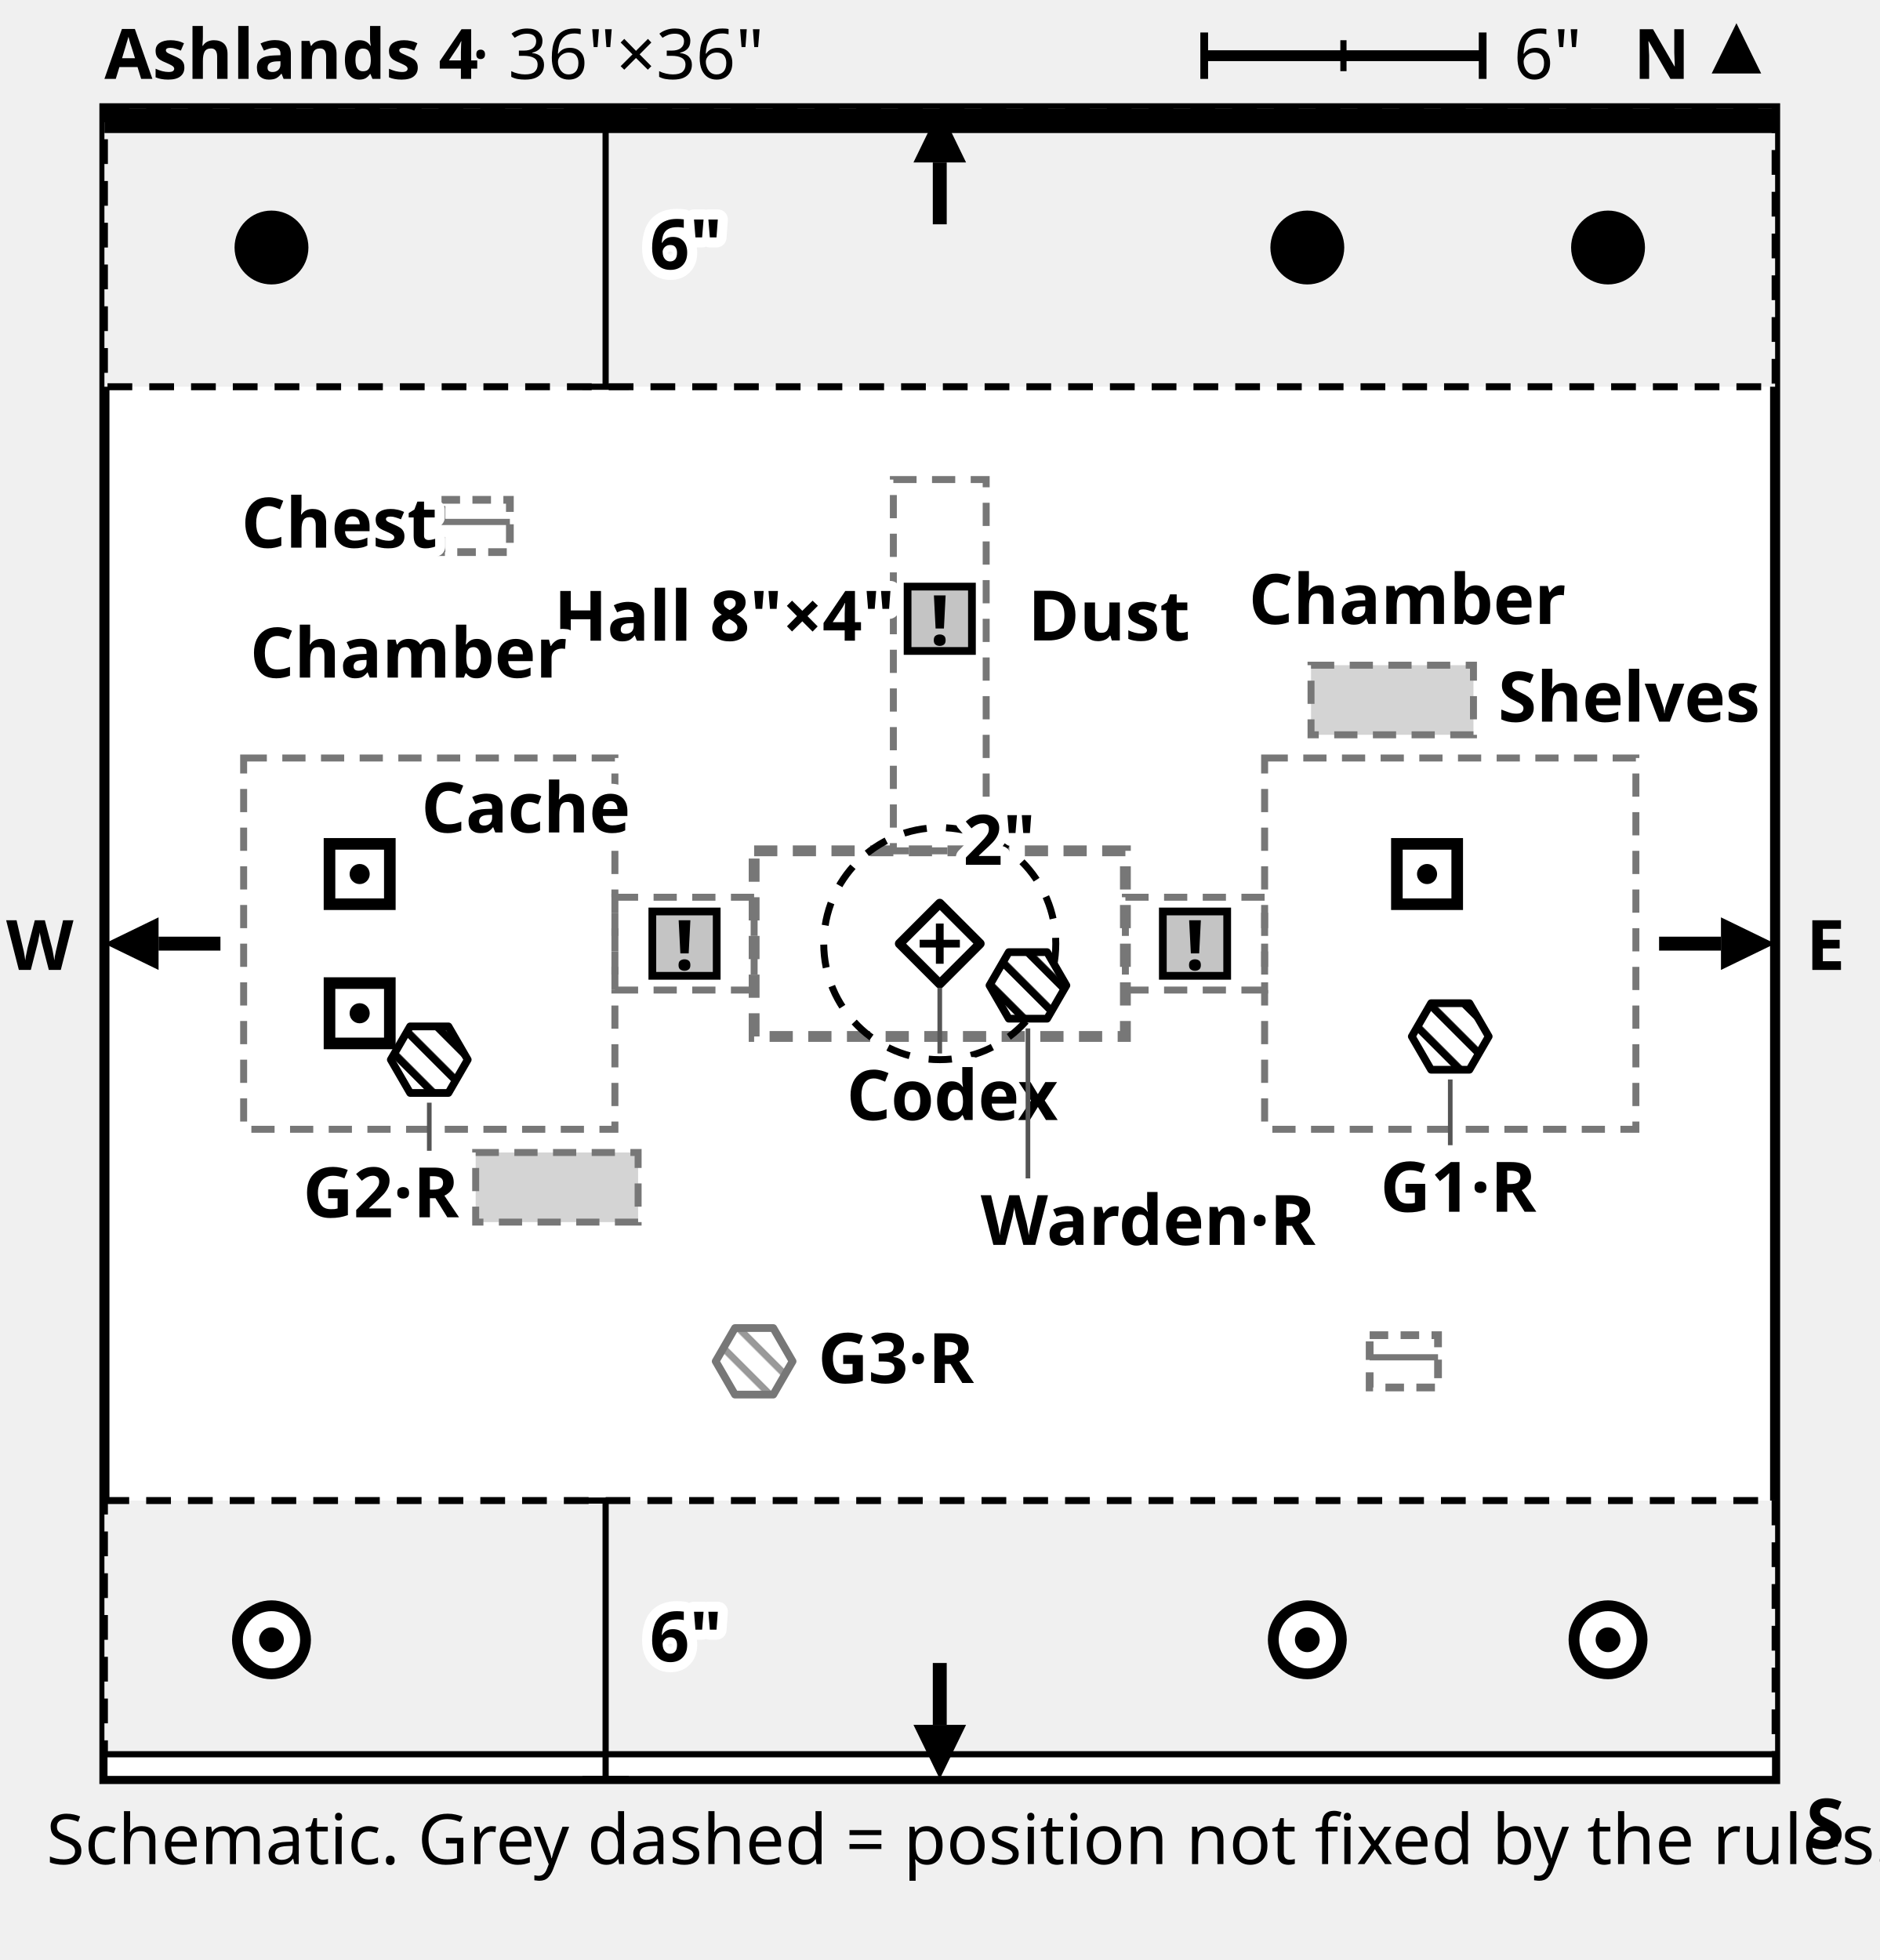
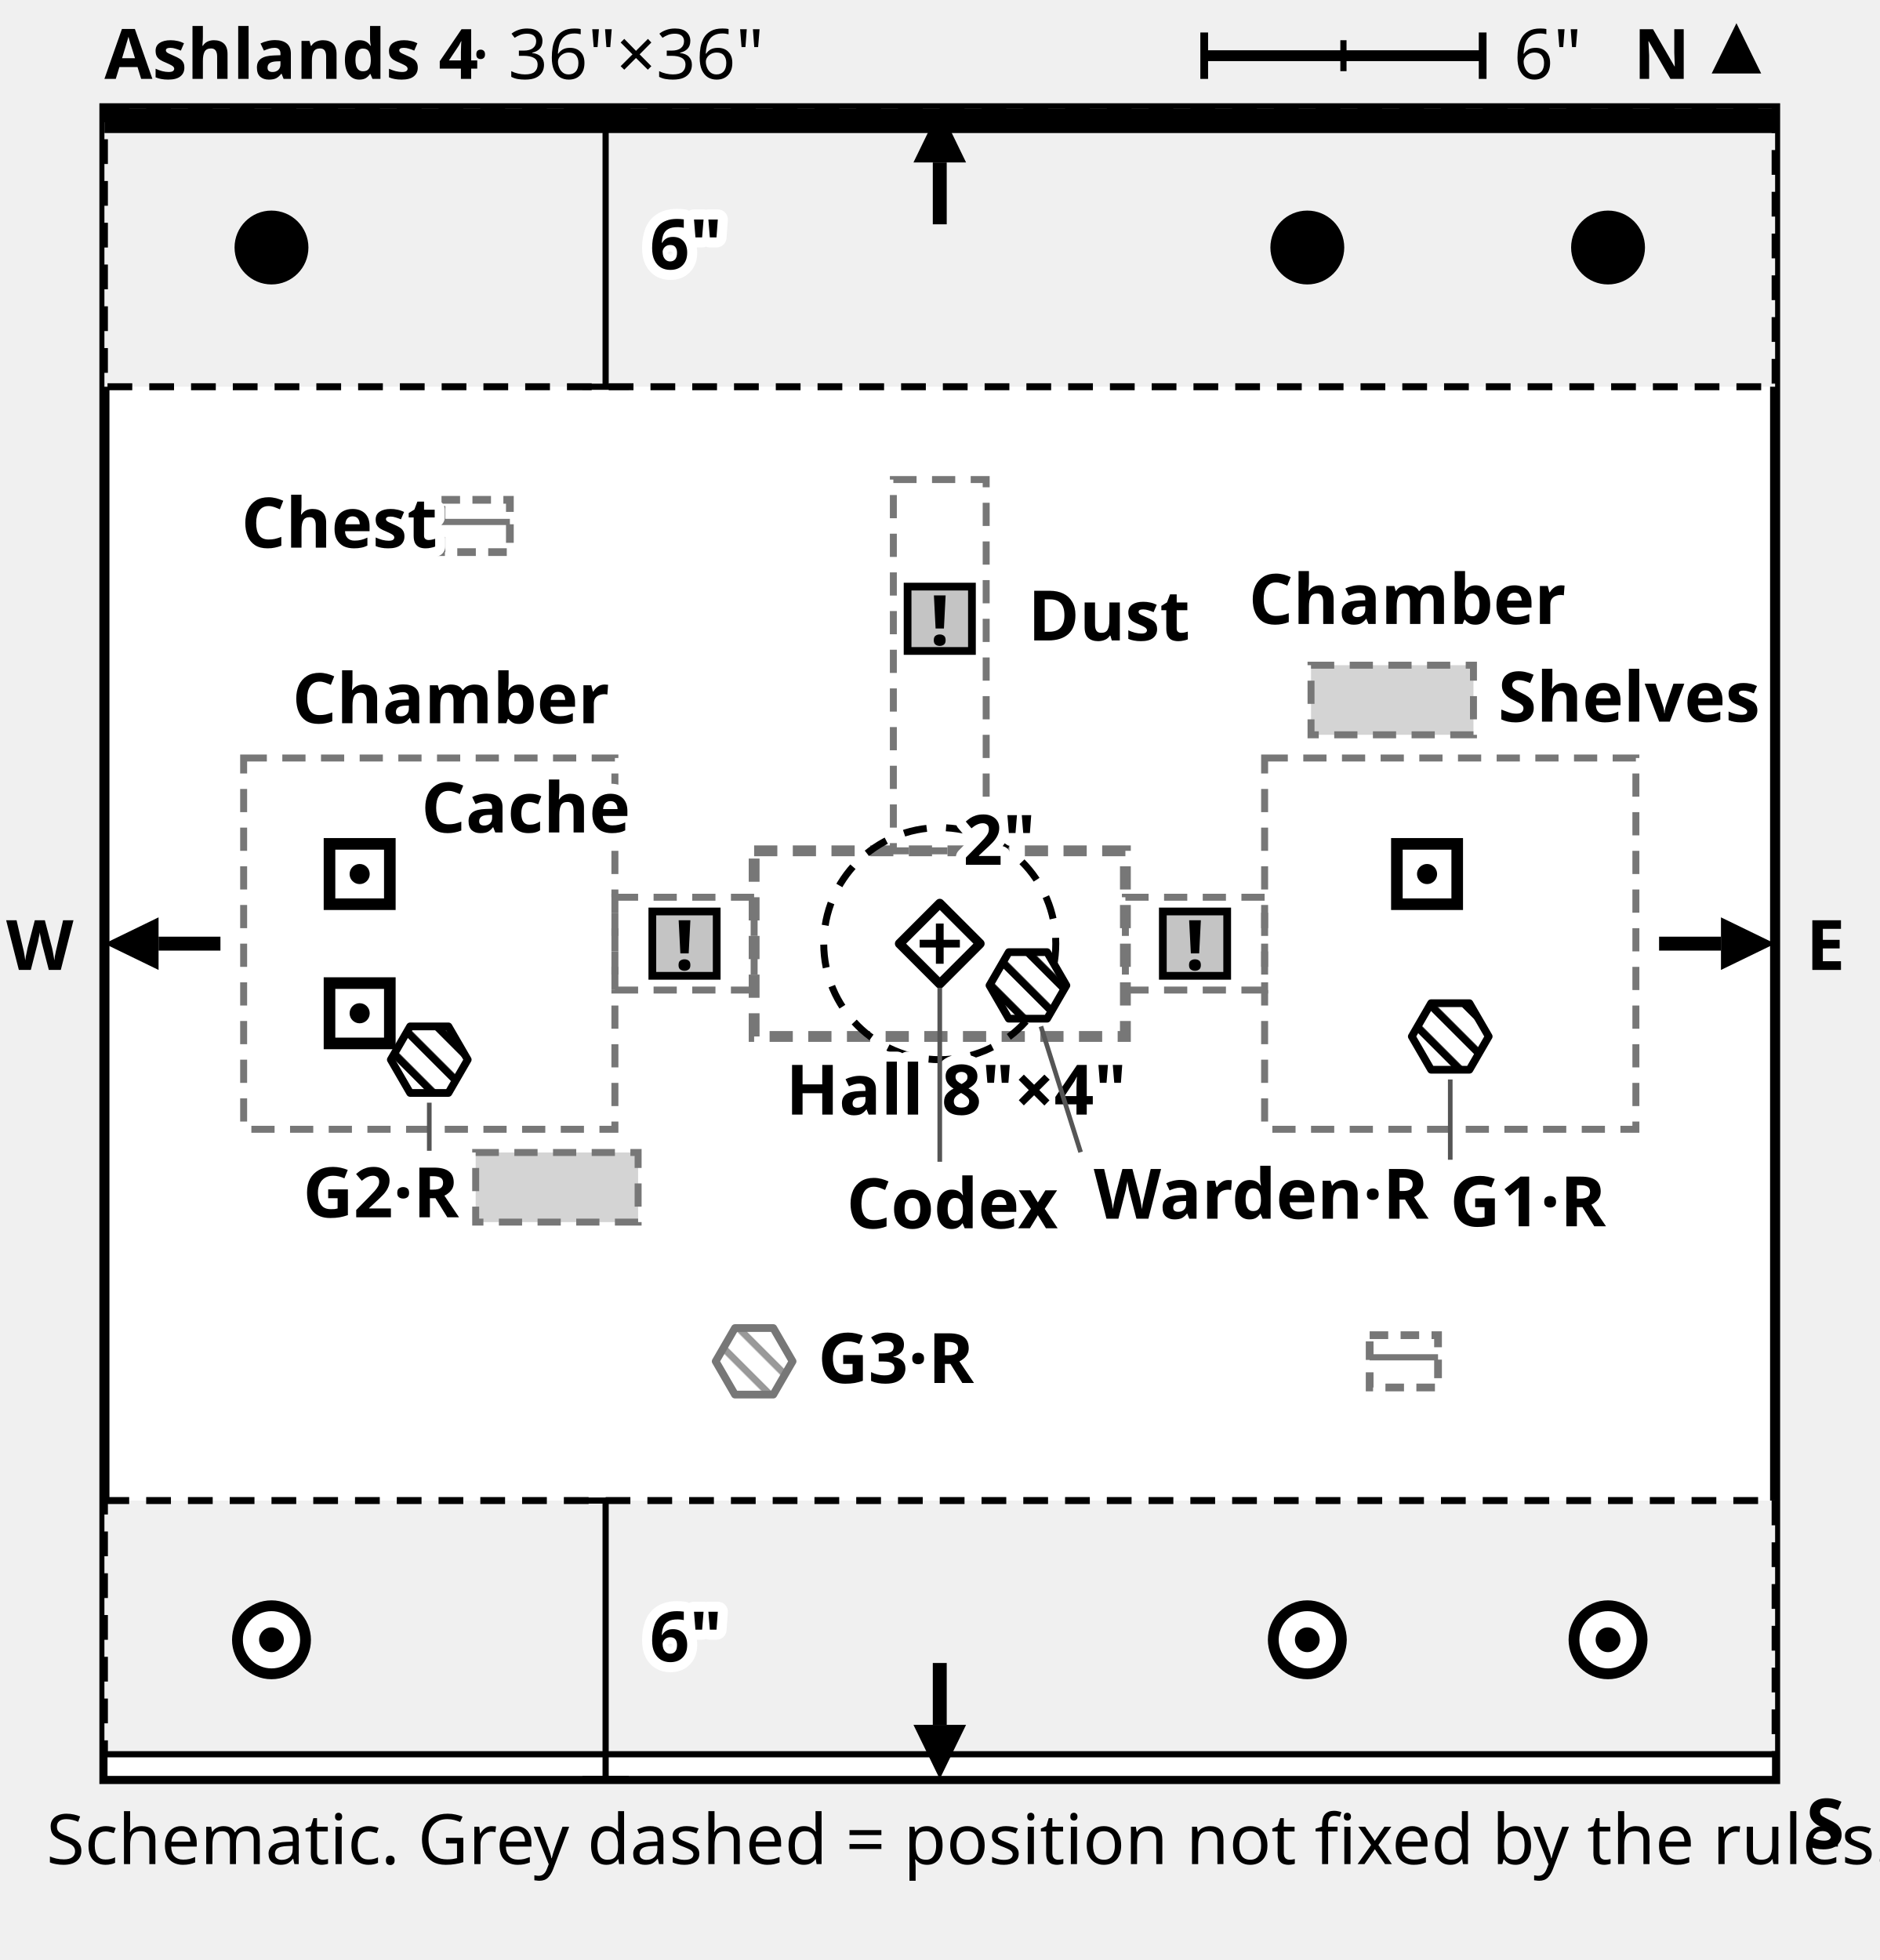
<svg xmlns="http://www.w3.org/2000/svg" width="243pt" height="253.4pt" viewBox="0 0 243 253.4">
  <defs>
    <pattern id="p-cover" width="5" height="5" patternUnits="userSpaceOnUse" patternTransform="rotate(45)">
      <rect width="5" height="5" fill="#fff" />
      <path d="M0 0.5H5M0.5 0V5" stroke="#444" stroke-width="0.7" fill="none" />
    </pattern>
    <pattern id="p-diff" width="4" height="4" patternUnits="userSpaceOnUse">
      <rect width="4" height="4" fill="#fff" />
      <circle cx="1" cy="1" r="0.75" fill="#222" />
      <circle cx="3" cy="3" r="0.75" fill="#222" />
    </pattern>
    <pattern id="p-imp" width="2.4" height="2.4" patternUnits="userSpaceOnUse" patternTransform="rotate(45)">
      <rect width="2.4" height="2.4" fill="#fff" />
      <path d="M0.4 0V2.4" stroke="#000" stroke-width="0.95" fill="none" />
    </pattern>
    <pattern id="p-mon" width="3.2" height="3.2" patternUnits="userSpaceOnUse" patternTransform="rotate(-45)">
      <rect width="3.2" height="3.2" fill="#fff" />
      <path d="M0.5 0V3.2" stroke="#000" stroke-width="1" fill="none" />
    </pattern>
    <pattern id="p-aoe" width="4" height="4" patternUnits="userSpaceOnUse" patternTransform="rotate(-45)">
      <rect width="4" height="4" fill="#fff" />
      <path d="M0.5 0V4" stroke="#777" stroke-width="1.4" fill="none" />
    </pattern>
  </defs>
  <defs>
    <pattern id="p-cover-l" width="5" height="5" patternUnits="userSpaceOnUse" patternTransform="rotate(45)">
      <rect width="5" height="5" fill="#fff" />
      <path d="M0 0.5H5M0.5 0V5" stroke="#aaa" stroke-width="0.6" fill="none" />
    </pattern>
    <pattern id="p-diff-l" width="4" height="4" patternUnits="userSpaceOnUse">
      <rect width="4" height="4" fill="#fff" />
      <circle cx="1" cy="1" r="0.7" fill="#999" />
      <circle cx="3" cy="3" r="0.7" fill="#999" />
    </pattern>
    <pattern id="p-imp-l" width="2.6" height="2.6" patternUnits="userSpaceOnUse" patternTransform="rotate(45)">
      <rect width="2.6" height="2.6" fill="#fff" />
      <path d="M0.4 0V2.6" stroke="#aaa" stroke-width="0.8" fill="none" />
    </pattern>
    <pattern id="p-mon-l" width="3.2" height="3.2" patternUnits="userSpaceOnUse" patternTransform="rotate(-45)">
      <rect width="3.2" height="3.2" fill="#fff" />
      <path d="M0.5 0V3.2" stroke="#999" stroke-width="0.9" fill="none" />
    </pattern>
    <pattern id="p-water" width="6" height="4" patternUnits="userSpaceOnUse">
      <rect width="6" height="4" fill="#fff" />
      <path d="M0 2.2Q1.5 0.4 3 2.2T6 2.2" stroke="#333" stroke-width="0.8" fill="none" />
    </pattern>
    <pattern id="p-water-l" width="6" height="4" patternUnits="userSpaceOnUse">
      <rect width="6" height="4" fill="#fff" />
      <path d="M0 2.2Q1.5 0.4 3 2.2T6 2.2" stroke="#aaa" stroke-width="0.8" fill="none" />
    </pattern>
    <pattern id="p-slip" width="6" height="6" patternUnits="userSpaceOnUse" patternTransform="rotate(-30)">
      <rect width="6" height="6" fill="#fff" />
      <path d="M0.5 1.5H3.5M3.5 4.5H5.5" stroke="#333" stroke-width="0.9" fill="none" />
    </pattern>
    <pattern id="p-slip-l" width="6" height="6" patternUnits="userSpaceOnUse" patternTransform="rotate(-30)">
      <rect width="6" height="6" fill="#fff" />
      <path d="M0.5 1.5H3.5M3.5 4.5H5.5" stroke="#aaa" stroke-width="0.9" fill="none" />
    </pattern>
    <pattern id="p-dark" width="4" height="4" patternUnits="userSpaceOnUse">
      <rect width="4" height="4" fill="#d9d9d9" />
      <path d="M0 4L4 0" stroke="#fff" stroke-width="0.9" fill="none" />
    </pattern>
    <pattern id="p-diffo" width="4" height="4" patternUnits="userSpaceOnUse">
      <circle cx="1" cy="1" r="0.8" fill="#222" />
      <circle cx="3" cy="3" r="0.8" fill="#222" />
    </pattern>
    <pattern id="p-diffo-l" width="4" height="4" patternUnits="userSpaceOnUse">
      <circle cx="1" cy="1" r="0.8" fill="#999" />
      <circle cx="3" cy="3" r="0.8" fill="#999" />
    </pattern>
    <pattern id="p-chasm" width="6" height="6" patternUnits="userSpaceOnUse">
      <rect width="6" height="6" fill="#d4d4d4" />
      <path d="M1.5 0V6M4.5 0V6" stroke="#333" stroke-width="1.1" stroke-dasharray="2.6 1.6" fill="none" />
    </pattern>
    <pattern id="p-chasm-l" width="6" height="6" patternUnits="userSpaceOnUse">
      <rect width="6" height="6" fill="#efefef" />
      <path d="M1.5 0V6M4.5 0V6" stroke="#aaa" stroke-width="1.1" stroke-dasharray="2.6 1.6" fill="none" />
    </pattern>
    <clipPath id="bclip">
      <rect x="13.5" y="14" width="216" height="216" />
    </clipPath>
  </defs>
  <rect x="13.5" y="14" width="216" height="216" fill="#fff" stroke="#000" stroke-width="1.3" />
  <g data-glyph="zone-A">
    <rect x="13.5" y="14" width="216" height="36" fill="#f0f0f0" stroke="#000" stroke-width="0.9" stroke-dasharray="3.2 2.2" />
    <rect x="13.5" y="14" width="216" height="3.2" fill="#000" />
  </g>
  <g data-glyph="dim">
    <line x1="78.3" y1="14" x2="78.3" y2="50" stroke="#000" stroke-width="0.8" stroke-linecap="butt" />
    <line x1="81.3" y1="14" x2="75.3" y2="14" stroke="#000" stroke-width="0.8" stroke-linecap="butt" />
    <line x1="81.3" y1="50" x2="75.3" y2="50" stroke="#000" stroke-width="0.8" stroke-linecap="butt" />
  </g>
  <g data-glyph="zone-B">
    <rect x="13.5" y="194" width="216" height="36" fill="#f0f0f0" stroke="#000" stroke-width="0.9" stroke-dasharray="3.2 2.2" />
    <rect x="13.5" y="226.8" width="216" height="3.2" fill="#fff" stroke="#000" stroke-width="0.8" />
  </g>
  <g data-glyph="dim">
    <line x1="78.3" y1="194" x2="78.3" y2="230" stroke="#000" stroke-width="0.8" stroke-linecap="butt" />
    <line x1="81.3" y1="194" x2="75.3" y2="194" stroke="#000" stroke-width="0.8" stroke-linecap="butt" />
    <line x1="81.3" y1="230" x2="75.3" y2="230" stroke="#000" stroke-width="0.8" stroke-linecap="butt" />
  </g>
  <g data-glyph="ter-open" data-state="illus">
    <rect x="97.5" y="110" width="48" height="24" fill="none" stroke="#777" stroke-width="1.4" stroke-dasharray="3 2" />
  </g>
  <g data-glyph="ter-open" data-state="illus">
    <rect x="31.5" y="98" width="48" height="48" fill="none" stroke="#777" stroke-width="0.9" stroke-dasharray="3 2" />
  </g>
  <g data-glyph="ter-open" data-state="illus">
    <rect x="163.5" y="98" width="48" height="48" fill="none" stroke="#777" stroke-width="0.9" stroke-dasharray="3 2" />
  </g>
  <g data-glyph="ter-open" data-state="illus">
    <rect x="79.5" y="116" width="18" height="12" fill="none" stroke="#777" stroke-width="0.9" stroke-dasharray="3 2" />
  </g>
  <g data-glyph="ter-open" data-state="illus">
    <rect x="145.5" y="116" width="18" height="12" fill="none" stroke="#777" stroke-width="0.9" stroke-dasharray="3 2" />
  </g>
  <g data-glyph="ter-open" data-state="illus">
    <rect x="115.5" y="62" width="12" height="48" fill="none" stroke="#777" stroke-width="0.9" stroke-dasharray="3 2" />
  </g>
  <g data-glyph="ter-obstacle" data-state="illus">
    <rect x="169.5" y="86" width="21" height="9" fill="#d4d4d4" stroke="#777" stroke-width="0.9" stroke-dasharray="3 2" />
  </g>
  <g data-glyph="ter-obstacle" data-state="illus">
    <rect x="61.5" y="149" width="21" height="9" fill="#d4d4d4" stroke="#777" stroke-width="0.9" stroke-dasharray="3 2" />
  </g>
  <g data-glyph="ring">
    <g clip-path="url(#bclip)">
      <circle cx="121.5" cy="122" r="15" fill="none" stroke="#000" stroke-width="0.9" stroke-dasharray="3 2.5" />
    </g>
  </g>
  <g data-glyph="haz">
    <rect x="117.34" y="75.84" width="8.32" height="8.32" fill="#c4c4c4" stroke="#000" stroke-width="1" />
    <text x="121.5" y="83.4" font-weight="700" font-family="'Source Sans 3'" font-size="9" fill="#000" text-anchor="middle">!</text>
  </g>
  <g data-glyph="haz">
    <rect x="84.34" y="117.84" width="8.32" height="8.32" fill="#c4c4c4" stroke="#000" stroke-width="1" />
    <text x="88.5" y="125.4" font-weight="700" font-family="'Source Sans 3'" font-size="9" fill="#000" text-anchor="middle">!</text>
  </g>
  <g data-glyph="haz">
    <rect x="150.34" y="117.84" width="8.32" height="8.32" fill="#c4c4c4" stroke="#000" stroke-width="1" />
    <text x="154.5" y="125.4" font-weight="700" font-family="'Source Sans 3'" font-size="9" fill="#000" text-anchor="middle">!</text>
  </g>
  <g data-glyph="obj">
    <polygon points="121.5,116.8 126.7,122 121.5,127.2 116.3,122" fill="#fff" stroke="#000" stroke-width="1.2" stroke-linejoin="round" />
    <line x1="118.9" y1="122" x2="124.1" y2="122" stroke="#000" stroke-width="1" stroke-linecap="butt" />
    <line x1="121.5" y1="119.4" x2="121.5" y2="124.6" stroke="#000" stroke-width="1" stroke-linecap="butt" />
  </g>
  <g data-glyph="mk">
    <rect x="42.6" y="109.1" width="7.8" height="7.8" fill="#fff" stroke="#000" stroke-width="1.5" />
    <circle cx="46.5" cy="113" r="1.3" fill="#000" />
  </g>
  <g data-glyph="mk">
    <rect x="42.6" y="127.1" width="7.8" height="7.8" fill="#fff" stroke="#000" stroke-width="1.5" />
    <circle cx="46.5" cy="131" r="1.3" fill="#000" />
  </g>
  <g data-glyph="mk">
    <rect x="180.6" y="109.1" width="7.8" height="7.8" fill="#fff" stroke="#000" stroke-width="1.5" />
    <circle cx="184.5" cy="113" r="1.3" fill="#000" />
  </g>
  <g data-glyph="chest" data-state="illus">
    <rect x="57.08" y="64.62" width="8.84" height="6.76" fill="#fff" stroke="#777" stroke-width="1" stroke-dasharray="2.4 1.6" />
    <line x1="57.08" y1="67.48" x2="65.92" y2="67.48" stroke="#777" stroke-width="0.8" stroke-linecap="butt" />
  </g>
  <g data-glyph="chest" data-state="illus">
    <rect x="177.08" y="172.62" width="8.84" height="6.76" fill="#fff" stroke="#777" stroke-width="1" stroke-dasharray="2.4 1.6" />
    <line x1="177.08" y1="175.48" x2="185.92" y2="175.48" stroke="#777" stroke-width="0.8" stroke-linecap="butt" />
  </g>
  <g data-glyph="mon">
    <polygon points="137.87,127.4 135.38,131.7 130.42,131.7 127.93,127.4 130.42,123.1 135.38,123.1" fill="url(#p-mon)" stroke="#000" stroke-width="1" stroke-linejoin="round" />
  </g>
  <g data-glyph="mon">
    <polygon points="192.47,134 189.98,138.3 185.02,138.3 182.53,134 185.02,129.7 189.98,129.7" fill="url(#p-mon)" stroke="#000" stroke-width="1" stroke-linejoin="round" />
  </g>
  <g data-glyph="mon">
    <polygon points="60.47,137 57.98,141.3 53.02,141.3 50.53,137 53.02,132.7 57.98,132.7" fill="url(#p-mon)" stroke="#000" stroke-width="1" stroke-linejoin="round" />
  </g>
  <g data-glyph="mon" data-state="illus">
    <polygon points="102.47,176 99.98,180.3 95.02,180.3 92.53,176 95.02,171.7 99.98,171.7" fill="url(#p-mon-l)" stroke="#777" stroke-width="1" stroke-linejoin="round" />
  </g>
  <g data-glyph="arr-exit">
    <line x1="121.5" y1="29" x2="121.5" y2="21" stroke="#000" stroke-width="1.8" stroke-linecap="butt" />
    <polygon points="121.5,14 124.9,21 118.1,21" fill="#000" />
  </g>
  <g data-glyph="arr-exit">
    <line x1="214.5" y1="122" x2="222.5" y2="122" stroke="#000" stroke-width="1.8" stroke-linecap="butt" />
    <polygon points="229.5,122 222.5,125.4 222.5,118.6" fill="#000" />
  </g>
  <g data-glyph="arr-exit">
    <line x1="121.5" y1="215" x2="121.5" y2="223" stroke="#000" stroke-width="1.8" stroke-linecap="butt" />
    <polygon points="121.5,230 118.1,223 124.9,223" fill="#000" />
  </g>
  <g data-glyph="arr-exit">
    <line x1="28.5" y1="122" x2="20.5" y2="122" stroke="#000" stroke-width="1.8" stroke-linecap="butt" />
    <polygon points="13.5,122 20.5,118.6 20.5,125.4" fill="#000" />
  </g>
  <g data-glyph="hero-A">
    <circle cx="35.1" cy="32" r="4.4" fill="#000" stroke="#000" stroke-width="0.75" />
  </g>
  <g data-glyph="hero-A">
    <circle cx="169.02" cy="32" r="4.4" fill="#000" stroke="#000" stroke-width="0.75" />
  </g>
  <g data-glyph="hero-A">
    <circle cx="207.9" cy="32" r="4.4" fill="#000" stroke="#000" stroke-width="0.75" />
  </g>
  <g data-glyph="hero-B">
    <circle cx="35.1" cy="212" r="4.4" fill="#fff" stroke="#000" stroke-width="1.4" />
    <circle cx="35.1" cy="212" r="1.6" fill="#000" />
  </g>
  <g data-glyph="hero-B">
    <circle cx="169.02" cy="212" r="4.4" fill="#fff" stroke="#000" stroke-width="1.4" />
    <circle cx="169.02" cy="212" r="1.6" fill="#000" />
  </g>
  <g data-glyph="hero-B">
    <circle cx="207.9" cy="212" r="4.4" fill="#fff" stroke="#000" stroke-width="1.4" />
    <circle cx="207.9" cy="212" r="1.6" fill="#000" />
  </g>
  <text x="124.52" y="111.81" font-family="'Source Sans 3'" font-size="9" font-weight="600" fill="#000" stroke="#fff" stroke-width="2.6" stroke-linejoin="round" paint-order="stroke">2"</text>
  <text x="84" y="34.8" font-family="'Source Sans 3'" font-size="9" font-weight="600" fill="#000" stroke="#fff" stroke-width="2.6" stroke-linejoin="round" paint-order="stroke">6"</text>
  <text x="84" y="214.8" font-family="'Source Sans 3'" font-size="9" font-weight="600" fill="#000" stroke="#fff" stroke-width="2.6" stroke-linejoin="round" paint-order="stroke">6"</text>
-   <text x="71.62" y="82.83" font-family="'Source Sans 3'" font-size="9" font-weight="600" fill="#000" stroke="#fff" stroke-width="2.6" stroke-linejoin="round" paint-order="stroke">Hall 8"×4"</text>
-   <text x="32.32" y="87.6" font-family="'Source Sans 3'" font-size="9" font-weight="600" fill="#000" stroke="#fff" stroke-width="2.6" stroke-linejoin="round" paint-order="stroke">Chamber</text>
+   <text x="101.59" y="144.1" font-family="'Source Sans 3'" font-size="9" font-weight="600" fill="#000" stroke="#fff" stroke-width="2.6" stroke-linejoin="round" paint-order="stroke">Hall 8"×4"</text>
+   <text x="37.79" y="93.5" font-family="'Source Sans 3'" font-size="9" font-weight="600" fill="#000" stroke="#fff" stroke-width="2.6" stroke-linejoin="round" paint-order="stroke">Chamber</text>
  <text x="161.45" y="80.67" font-family="'Source Sans 3'" font-size="9" font-weight="600" fill="#000" stroke="#fff" stroke-width="2.6" stroke-linejoin="round" paint-order="stroke">Chamber</text>
  <text x="193.7" y="93.3" font-family="'Source Sans 3'" font-size="9" font-weight="600" fill="#000" stroke="#fff" stroke-width="2.6" stroke-linejoin="round" paint-order="stroke">Shelves</text>
  <text x="132.9" y="82.8" font-family="'Source Sans 3'" font-size="9" font-weight="600" fill="#000" stroke="#fff" stroke-width="2.6" stroke-linejoin="round" paint-order="stroke">Dust</text>
  <g data-glyph="leader">
-     <line x1="121.5" y1="127.7" x2="121.5" y2="136.2" stroke="#555" stroke-width="0.6" stroke-linecap="butt" />
-   </g>
-   <text x="109.45" y="144.8" font-family="'Source Sans 3'" font-size="9" font-weight="600" fill="#000" stroke="#fff" stroke-width="2.6" stroke-linejoin="round" paint-order="stroke">Codex</text>
+     <line x1="121.5" y1="127.7" x2="121.5" y2="150.2" stroke="#555" stroke-width="0.6" stroke-linecap="butt" />
+   </g>
+   <text x="109.45" y="158.8" font-family="'Source Sans 3'" font-size="9" font-weight="600" fill="#000" stroke="#fff" stroke-width="2.6" stroke-linejoin="round" paint-order="stroke">Codex</text>
  <text x="54.47" y="107.62" font-family="'Source Sans 3'" font-size="9" font-weight="600" fill="#000" stroke="#fff" stroke-width="2.6" stroke-linejoin="round" paint-order="stroke">Cache</text>
  <text x="31.2" y="70.8" font-family="'Source Sans 3'" font-size="9" font-weight="600" fill="#000" stroke="#fff" stroke-width="2.6" stroke-linejoin="round" paint-order="stroke">Chest</text>
  <g data-glyph="leader">
-     <line x1="132.9" y1="132.96" x2="132.9" y2="152.35" stroke="#555" stroke-width="0.6" stroke-linecap="butt" />
-   </g>
-   <text x="126.79" y="160.95" font-family="'Source Sans 3'" font-size="9" font-weight="600" fill="#000" stroke="#fff" stroke-width="2.6" stroke-linejoin="round" paint-order="stroke">Warden·R</text>
-   <g data-glyph="leader">
-     <line x1="187.5" y1="139.56" x2="187.5" y2="148.06" stroke="#555" stroke-width="0.6" stroke-linecap="butt" />
-   </g>
-   <text x="178.46" y="156.66" font-family="'Source Sans 3'" font-size="9" font-weight="600" fill="#000" stroke="#fff" stroke-width="2.6" stroke-linejoin="round" paint-order="stroke">G1·R</text>
+     <line x1="134.58" y1="132.7" x2="139.71" y2="148.96" stroke="#555" stroke-width="0.6" stroke-linecap="butt" />
+   </g>
+   <text x="141.41" y="157.56" font-family="'Source Sans 3'" font-size="9" font-weight="600" fill="#000" stroke="#fff" stroke-width="2.6" stroke-linejoin="round" paint-order="stroke">Warden·R</text>
+   <g data-glyph="leader">
+     <line x1="187.5" y1="139.56" x2="187.5" y2="149.94" stroke="#555" stroke-width="0.6" stroke-linecap="butt" />
+   </g>
+   <text x="187.47" y="158.54" font-family="'Source Sans 3'" font-size="9" font-weight="600" fill="#000" stroke="#fff" stroke-width="2.6" stroke-linejoin="round" paint-order="stroke">G1·R</text>
  <g data-glyph="leader">
    <line x1="55.5" y1="142.56" x2="55.5" y2="148.78" stroke="#555" stroke-width="0.6" stroke-linecap="butt" />
  </g>
  <text x="39.18" y="157.38" font-family="'Source Sans 3'" font-size="9" font-weight="600" fill="#000" stroke="#fff" stroke-width="2.6" stroke-linejoin="round" paint-order="stroke">G2·R</text>
  <text x="105.76" y="178.8" font-family="'Source Sans 3'" font-size="9" font-weight="600" fill="#000" stroke="#fff" stroke-width="2.6" stroke-linejoin="round" paint-order="stroke">G3·R</text>
  <text x="13.5" y="10.2" font-weight="700" font-family="'Source Sans 3'" font-size="9" fill="#000">Ashlands 4</text>
  <text x="60.94" y="10.2" font-weight="400" font-family="'Source Sans 3'" font-size="9" fill="#000">·  36"×36"</text>
  <g data-glyph="compass">
    <polygon points="224.5,3 221.3,9.5 227.7,9.5" fill="#000" />
    <text x="218.5" y="10.2" font-weight="700" font-family="'Source Sans 3'" font-size="9" fill="#000" text-anchor="end">N</text>
  </g>
  <g data-glyph="scale">
    <line x1="155.69" y1="7.2" x2="191.69" y2="7.2" stroke="#000" stroke-width="1.4" stroke-linecap="butt" />
    <line x1="155.69" y1="4.2" x2="155.69" y2="10.2" stroke="#000" stroke-width="1" stroke-linecap="butt" />
    <line x1="191.69" y1="4.2" x2="191.69" y2="10.2" stroke="#000" stroke-width="1" stroke-linecap="butt" />
    <line x1="173.69" y1="5.2" x2="173.69" y2="9.2" stroke="#000" stroke-width="0.8" stroke-linecap="butt" />
    <text x="195.69" y="10.2" font-weight="400" font-family="'Source Sans 3'" font-size="9" fill="#000">6"</text>
  </g>
  <text x="9.5" y="125.4" font-weight="700" font-family="'Source Sans 3'" font-size="9" fill="#000" text-anchor="end">W</text>
  <text x="233.5" y="125.4" font-weight="700" font-family="'Source Sans 3'" font-size="9" fill="#000">E</text>
  <text x="233.5" y="239" font-weight="700" font-family="'Source Sans 3'" font-size="9" fill="#000">S</text>
  <text x="6" y="241" font-weight="400" font-family="'Source Sans 3'" font-size="9" fill="#000">Schematic. Grey dashed = position not fixed by the rules.</text>
</svg>
